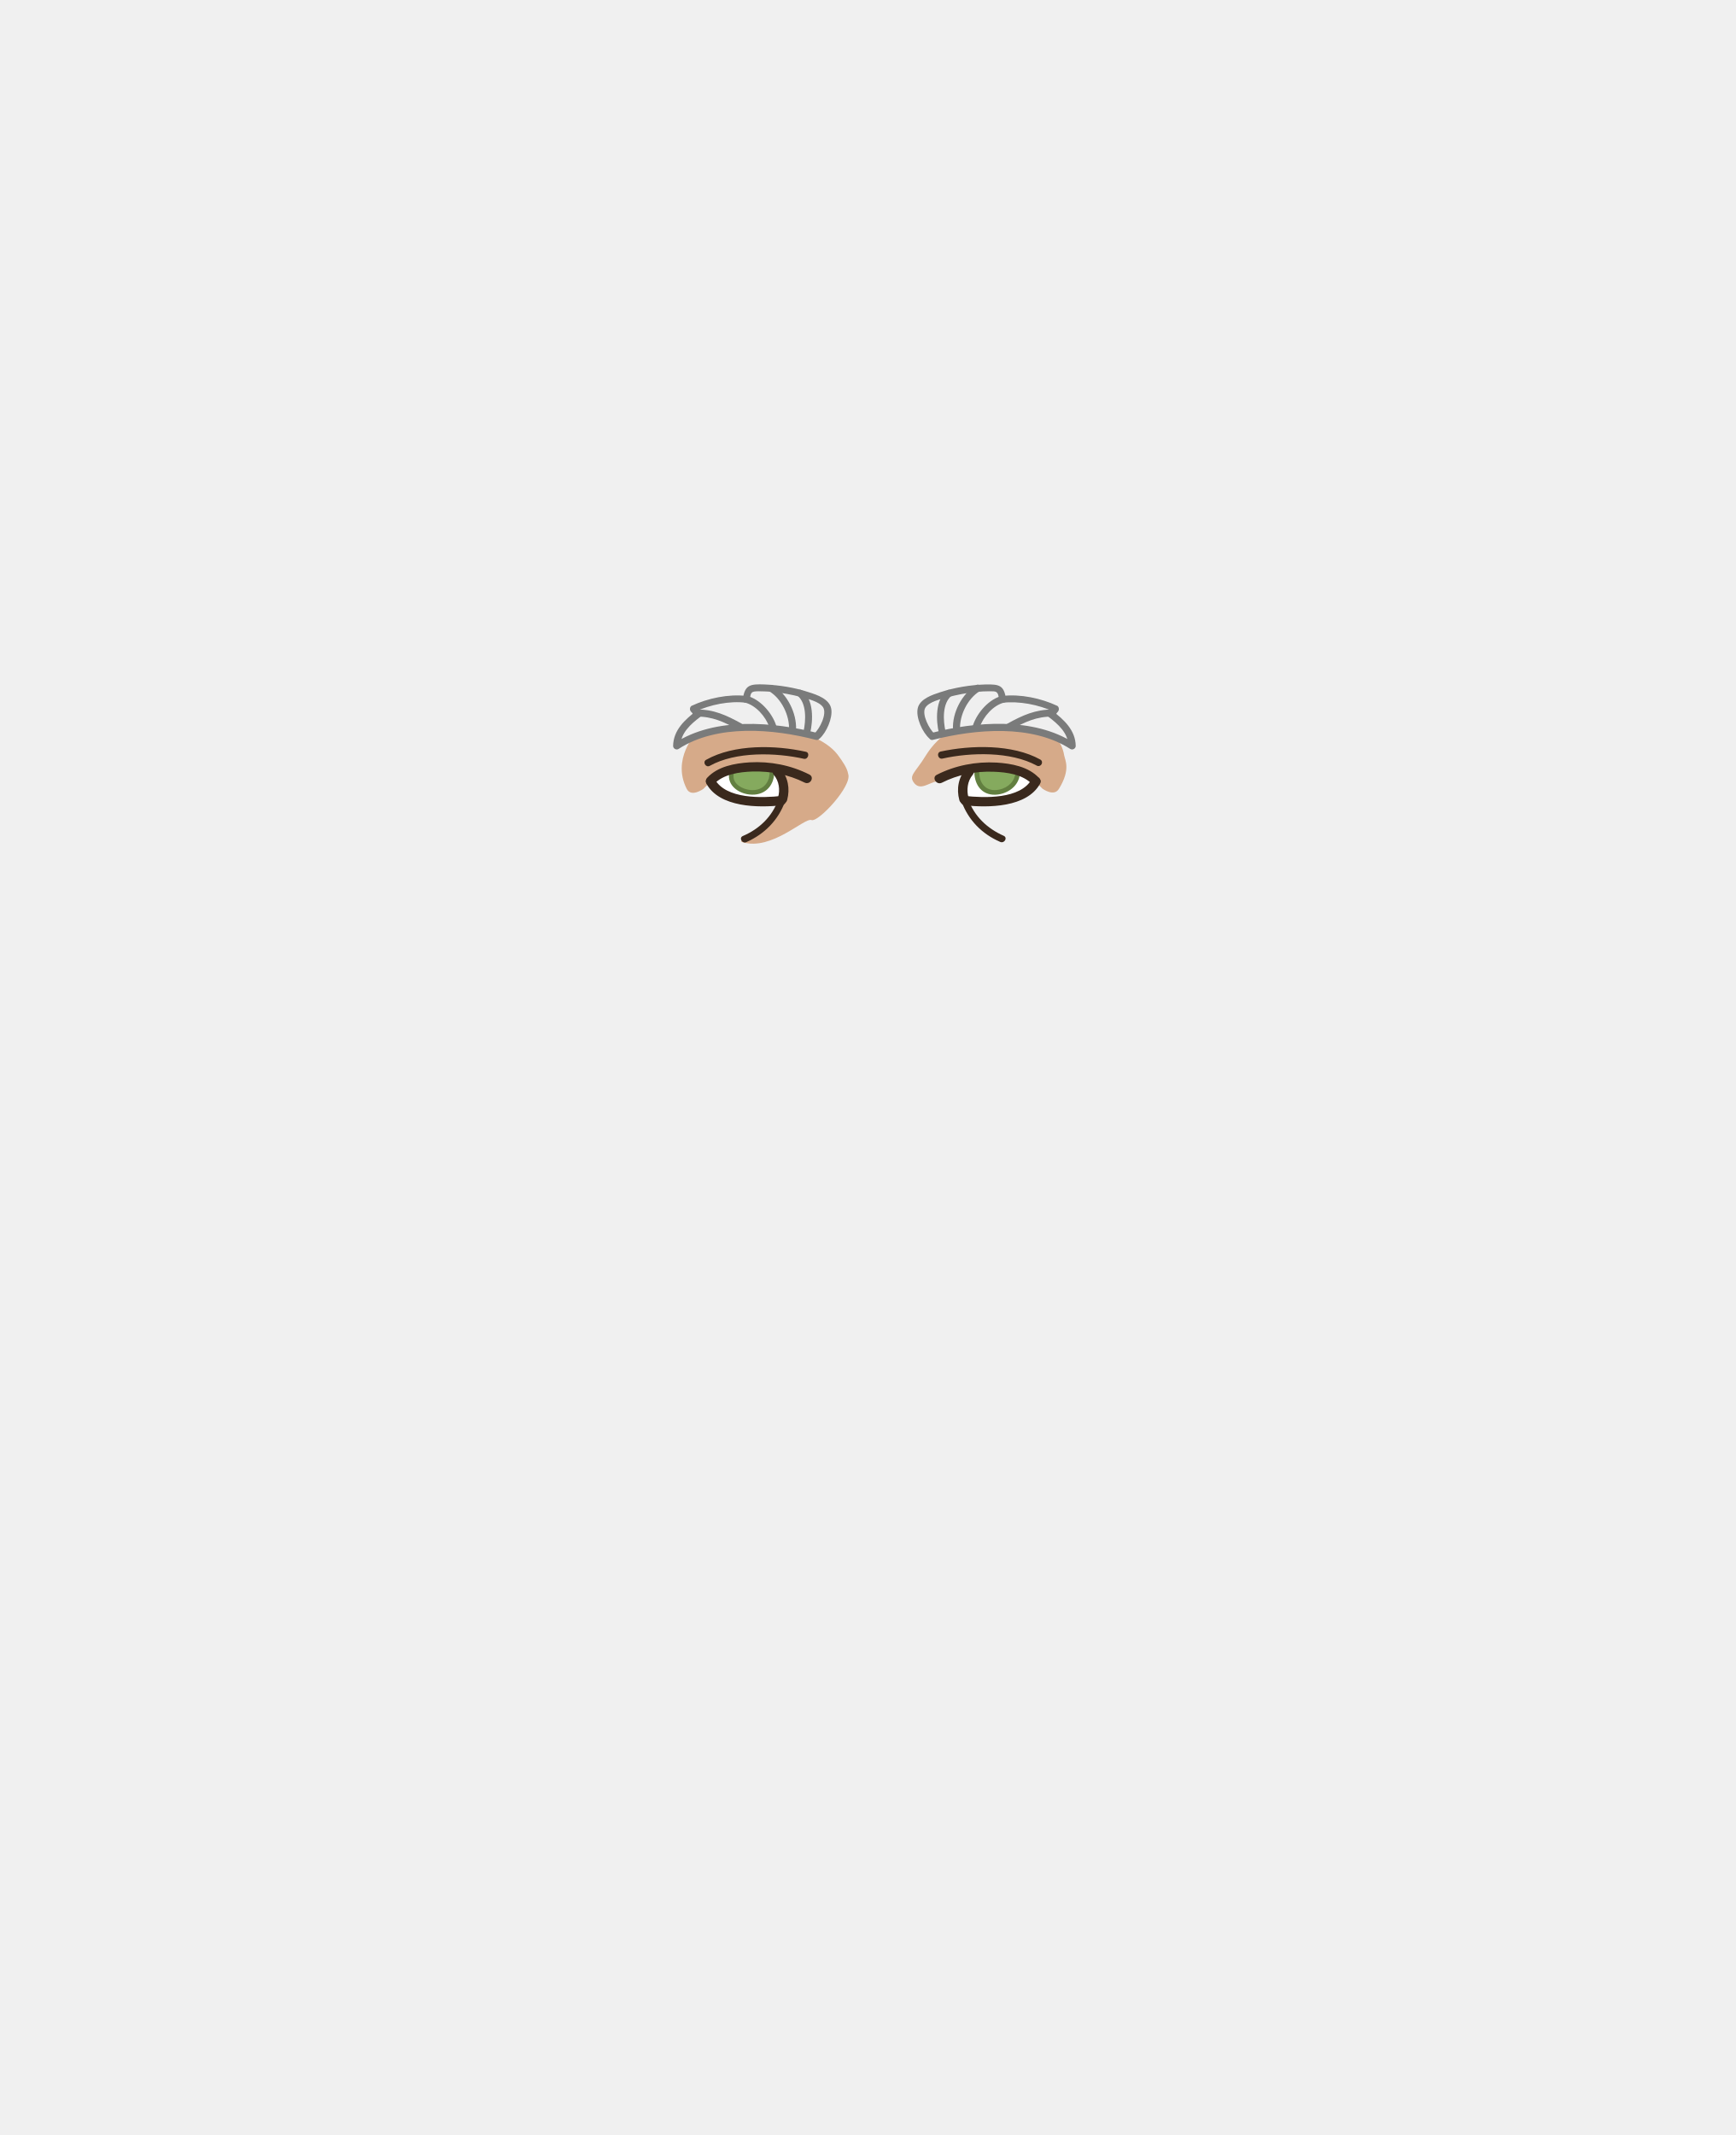
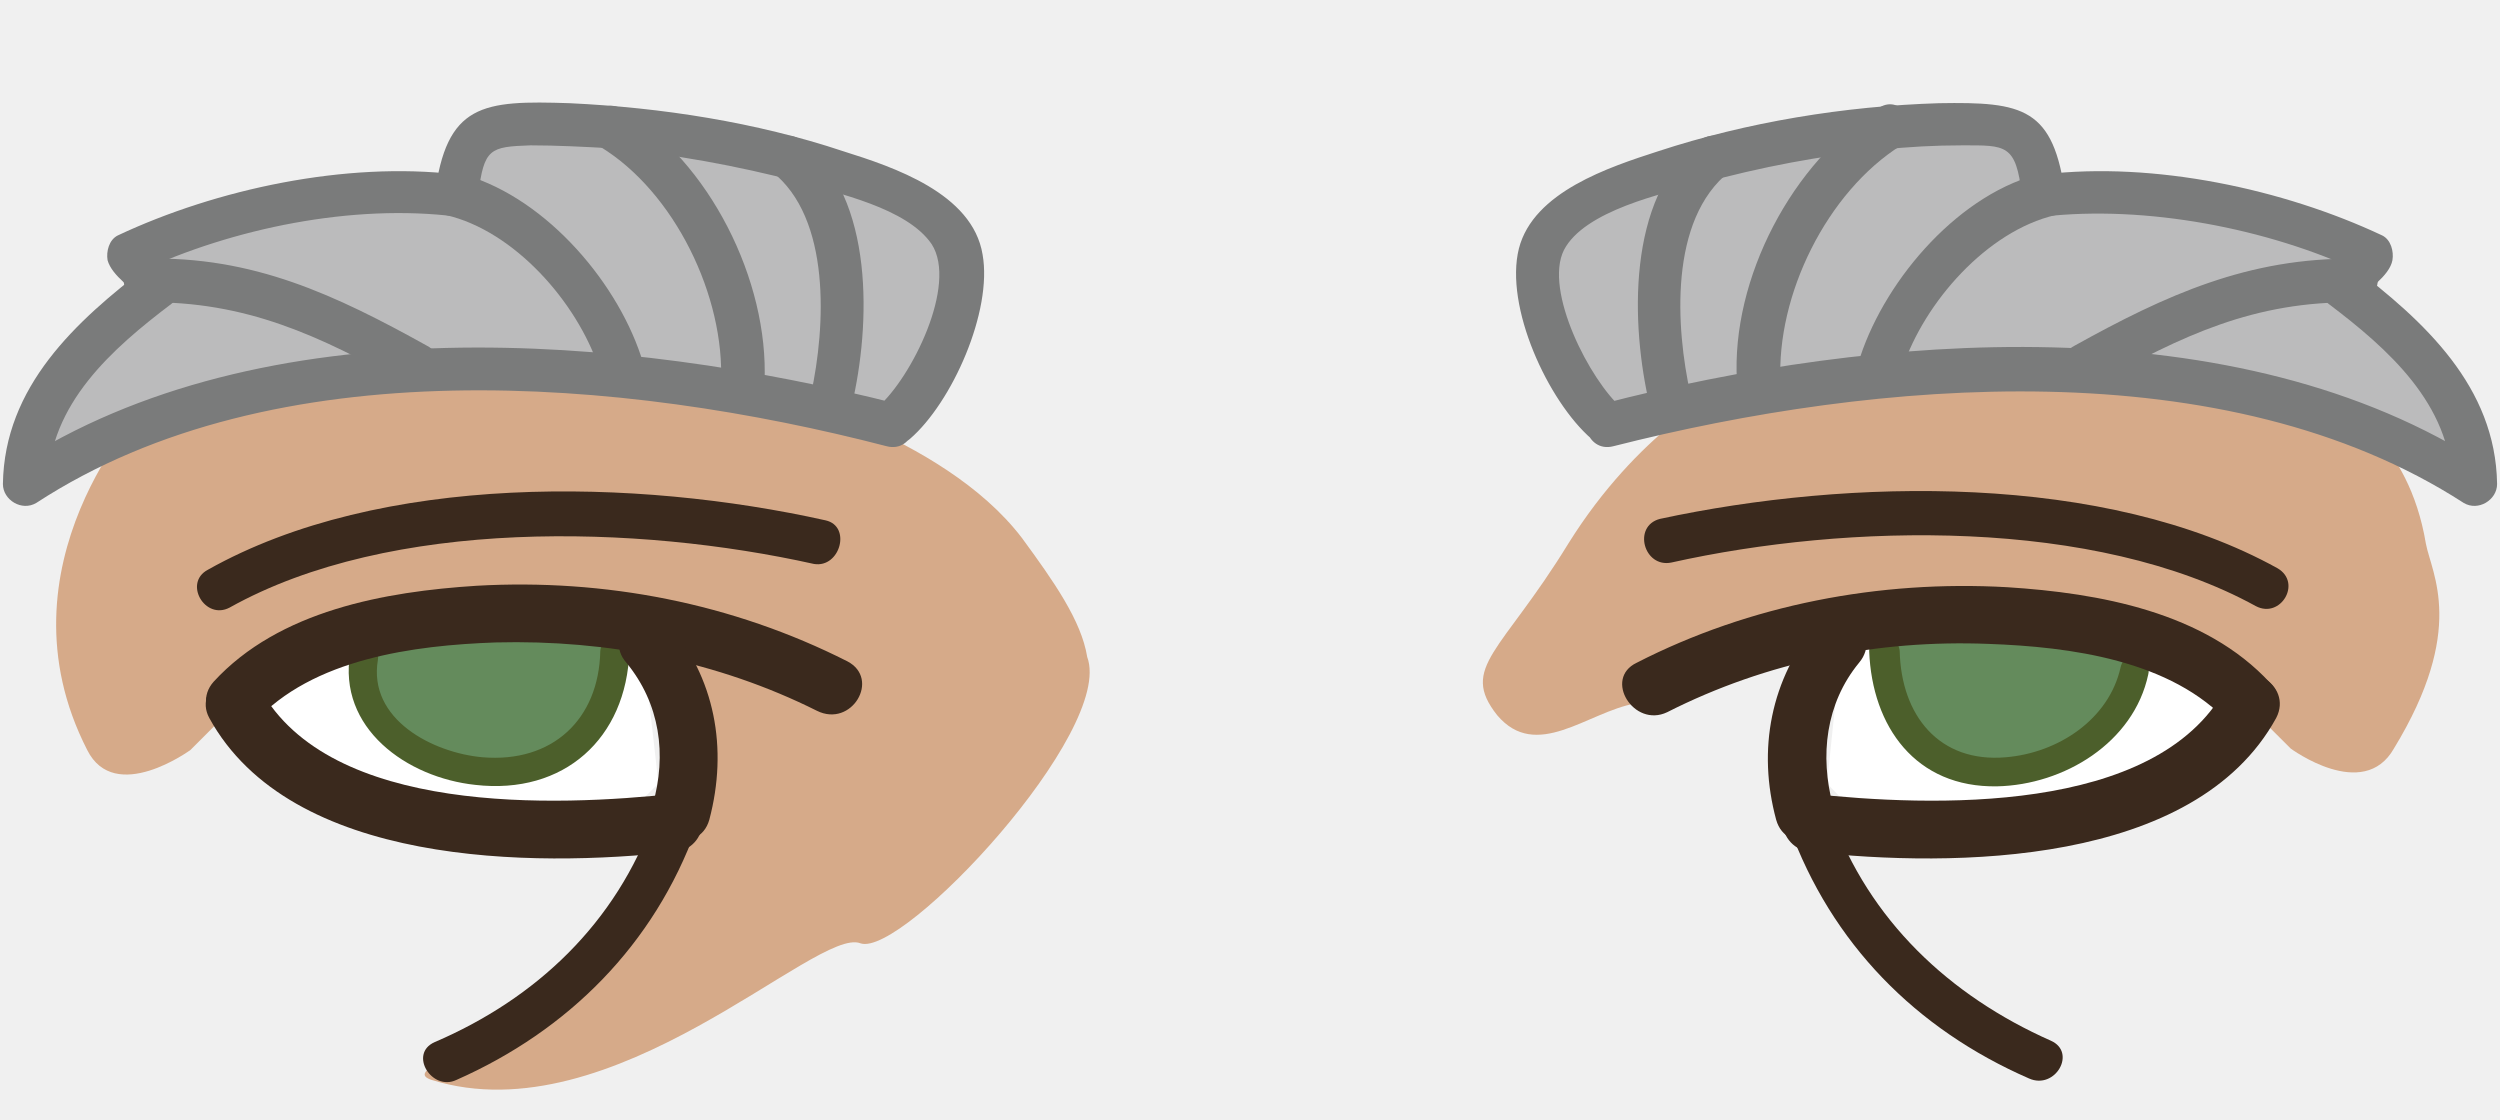
- <svg xmlns="http://www.w3.org/2000/svg" version="1.1" id="Layer_1" x="0px" y="0px" viewBox="0 0 739.6 909.9" style="enable-background:new 0 0 739.6 909.9;" xml:space="preserve">
+ <svg xmlns="http://www.w3.org/2000/svg" version="1.1" id="Layer_1" x="0px" y="0px" viewBox="0 0 172 77" style="enable-background:new 0 0 172 77;" xml:space="preserve">
  <style type="text/css">
- 	.st0{fill-rule:evenodd;clip-rule:evenodd;fill:#D6AA89;}
- 	.st1{fill-rule:evenodd;clip-rule:evenodd;fill:#FFFFFF;}
- 	.st2{fill-rule:evenodd;clip-rule:evenodd;fill:#85AA5E;}
- 	.st3{fill:#627F40;}
+ 	.st0{fill:#D6AA89;}
+ 	.st1{fill:#FFFFFF;}
+ 	.st2{fill:#648B5C;}
+ 	.st3{fill:#4C5F2B;}
	.st4{fill:#3A291D;}
- 	.st5{fill:#EFEFEF;}
+ 	.st5{fill:#BBBBBC;}
	.st6{fill:#7A7B7B;}
</style>
  <g>
    <g>
-       <path class="st0" d="M453.6,322c-1.2-7.2-5.9-9.4-5.9-9.4l-7.1-2.4l-8.3-1.2l-9.4-1.2l-7.1,1.2l-10.6,2.4c0,0-5.8,2.9-10.6,10.6    c-4.6,7.5-7.5,8.5-4.9,11.8c2.7,3.2,6.2-0.2,9.5-0.8c3.3-0.6,16.6-6.3,16.6-6.3h10.7l11.9,3.5l5.9,5.9c0,0,5,3.7,7.1,0    C456.4,327.9,454,324.1,453.6,322z" />
+       <path class="st0" d="M166.9,37.4c-1.2-7.2-5.9-9.4-5.9-9.4l-7.1-2.4l-8.3-1.2l-9.4-1.2l-7.1,1.2l-10.6,2.4c0,0-5.8,2.9-10.6,10.6    c-4.6,7.5-7.5,8.5-4.9,11.8c2.7,3.2,6.2-0.2,9.5-0.8s16.6-6.3,16.6-6.3h10.7l11.9,3.5l5.9,5.9c0,0,5,3.7,7.1,0    C169.7,43.3,167.3,39.5,166.9,37.4z" />
    </g>
    <g>
      <g>
-         <polygon class="st1" points="439.5,329.1 431.2,327.9 413.5,327.9 412.4,338.5 414.7,340.9 423,342.1 432.4,340.9 438.3,338.5      441.8,332.6    " />
+         <polygon class="st1" points="152.8,44.5 144.5,43.3 126.8,43.3 125.7,53.9 128,56.3 136.3,57.5 145.7,56.3 151.6,53.9 155.1,48         " />
      </g>
      <g>
-         <polygon class="st2" points="432.4,326.7 421.8,327.9 415.9,327.9 417.1,335 423,338.5 428.9,337.3 433.6,331.5    " />
+         <polygon class="st2" points="145.7,42.1 135.1,43.3 129.2,43.3 130.4,50.4 136.3,53.9 142.2,52.7 146.9,46.9    " />
      </g>
      <g>
        <g>
-           <path class="st3" d="M415.3,329.4c0.2,5.2,3.2,9.4,8.8,9.3c4.6-0.1,9.4-3,10.4-7.7c0.3-1.3-1.6-1.8-1.9-0.5      c-0.8,3.6-4.3,5.9-7.9,6.2c-4.6,0.4-7.2-2.9-7.3-7.3C417.3,328.1,415.3,328.1,415.3,329.4L415.3,329.4z" />
+           <path class="st3" d="M128.6,44.8c0.2,5.2,3.2,9.4,8.8,9.3c4.6-0.1,9.4-3,10.4-7.7c0.3-1.3-1.6-1.8-1.9-0.5      c-0.8,3.6-4.3,5.9-7.9,6.2c-4.6,0.4-7.2-2.9-7.3-7.3C130.6,43.5,128.6,43.5,128.6,44.8L128.6,44.8z" />
        </g>
        <g>
-           <path class="st4" d="M401.4,333.6c6.9-3.5,14.5-5,22.1-4.7c5.6,0.2,12.6,1.1,16.6,5.5c1.7,1.9,4.6-0.9,2.8-2.8      c-4.5-4.9-11.8-6.2-18.1-6.6c-8.8-0.5-17.7,1.2-25.5,5.2C397,331.3,399.1,334.7,401.4,333.6L401.4,333.6z" />
+           <path class="st4" d="M114.7,49c6.9-3.5,14.5-5,22.1-4.7c5.6,0.2,12.6,1.1,16.6,5.5c1.7,1.9,4.6-0.9,2.8-2.8      c-4.5-4.9-11.8-6.2-18.1-6.6c-8.8-0.5-17.7,1.2-25.5,5.2C110.3,46.7,112.4,50.1,114.7,49L114.7,49z" />
        </g>
        <g>
-           <path class="st4" d="M412.8,340c-0.9-3.4-0.5-7,1.8-9.8c1.7-2-1.2-4.8-2.8-2.8c-3.3,3.9-4.2,8.8-2.9,13.6      C409.6,343.5,413.4,342.5,412.8,340L412.8,340z" />
+           <path class="st4" d="M126.1,55.4c-0.9-3.4-0.5-7,1.8-9.8c1.7-2-1.2-4.8-2.8-2.8c-3.3,3.9-4.2,8.8-2.9,13.6      C122.9,58.9,126.7,57.9,126.1,55.4L126.1,55.4z" />
        </g>
        <g>
-           <path class="st4" d="M411.2,343.2c9.9,1.1,26.5,1,32.1-9.2c1.2-2.3-2.2-4.3-3.5-2c-4.8,8.7-20.3,8.1-28.6,7.2      C408.6,338.9,408.7,342.9,411.2,343.2L411.2,343.2z" />
+           <path class="st4" d="M124.5,58.6c9.9,1.1,26.5,1,32.1-9.2c1.2-2.3-2.2-4.3-3.5-2c-4.8,8.7-20.3,8.1-28.6,7.2      C121.9,54.3,122,58.3,124.5,58.6L124.5,58.6z" />
        </g>
        <g>
-           <path class="st4" d="M409.8,341.5c2.9,8,8.7,13.9,16.5,17.3c1.8,0.8,3.3-1.8,1.5-2.6c-7-3.1-12.5-8.3-15.1-15.5      C412,338.9,409.1,339.7,409.8,341.5L409.8,341.5z" />
+           <path class="st4" d="M123.1,56.9c2.9,8,8.7,13.9,16.5,17.3c1.8,0.8,3.3-1.8,1.5-2.6c-7-3.1-12.5-8.3-15.1-15.5      C125.3,54.3,122.4,55.1,123.1,56.9L123.1,56.9z" />
        </g>
      </g>
      <g>
-         <path class="st4" d="M401.7,323.3c12.1-2.7,29.1-3.1,40.2,3c1.7,0.9,3.2-1.6,1.5-2.6c-11.9-6.6-29.5-6.2-42.5-3.4     C399,320.8,399.8,323.7,401.7,323.3L401.7,323.3z" />
+         <path class="st4" d="M115,38.7c12.1-2.7,29.1-3.1,40.2,3c1.7,0.9,3.2-1.6,1.5-2.6c-11.9-6.6-29.5-6.2-42.5-3.4     C112.3,36.2,113.1,39.1,115,38.7L115,38.7z" />
      </g>
    </g>
    <g>
-       <path class="st0" d="M361.5,329.8c-0.4-2.5-2.3-5.2-4.5-8.2c-5.5-7.2-17.9-10.2-17.9-10.2l-10.6-2.4l-7.1-1.2L312,309l-8.3,1.2    l-7.1,2.4c0,0-10.4,10.9-3.9,23.6c1.9,3.8,7.1,0,7.1,0l5.9-5.9l11.9-3.5h10.7c0,0,1.4,0.8,3.4,1.9h0c0,0,2.7,9.2,1.2,13.7    c-4.4,12.7-19.9,15.4-16.5,16.5c12.5,3.9,26.5-10.6,29.5-9.4C348.8,350.5,363.4,334.9,361.5,329.8z" />
+       <path class="st0" d="M74.8,45.2c-0.4-2.5-2.3-5.2-4.5-8.2c-5.5-7.2-17.9-10.2-17.9-10.2l-10.6-2.4l-7.1-1.2l-9.4,1.2L17,25.6    L9.9,28c0,0-10.4,10.9-3.9,23.6c1.9,3.8,7.1,0,7.1,0l5.9-5.9l11.9-3.5h10.7c0,0,1.4,0.8,3.4,1.9l0,0c0,0,2.7,9.2,1.2,13.7    c-4.4,12.7-19.9,15.4-16.5,16.5c12.5,3.9,26.5-10.6,29.5-9.4C62.1,65.9,76.7,50.3,74.8,45.2z" />
    </g>
    <g>
      <g>
-         <polygon class="st1" points="330.8,327.9 313.1,327.9 304.9,329.1 302.5,332.6 306.1,338.5 312,340.9 321.4,342.1 329.6,340.9      332,338.5    " />
+         <polygon class="st1" points="44.1,43.3 26.4,43.3 18.2,44.5 15.8,48 19.4,53.9 25.3,56.3 34.7,57.5 42.9,56.3 45.3,53.9    " />
      </g>
      <g>
-         <polygon class="st2" points="322.6,327.9 312,326.7 310.8,331.5 315.5,337.3 321.4,338.5 327.3,335 328.5,327.9    " />
+         <polygon class="st2" points="35.9,43.3 25.3,42.1 24.1,46.9 28.8,52.7 34.7,53.9 40.6,50.4 41.8,43.3    " />
      </g>
      <g>
        <g>
-           <path class="st3" d="M328,329.4c-0.1,4.7-3.3,7.7-8.1,7.3c-3.4-0.3-7.9-2.6-7.2-6.7c0.2-1.3-1.7-1.8-1.9-0.5      c-0.9,5.2,3.9,8.6,8.6,9.1c6.1,0.7,10.4-3.2,10.6-9.2C330.1,328.1,328.1,328.1,328,329.4L328,329.4z" />
+           <path class="st3" d="M41.3,44.8c-0.1,4.7-3.3,7.7-8.1,7.3c-3.4-0.3-7.9-2.6-7.2-6.7c0.2-1.3-1.7-1.8-1.9-0.5      c-0.9,5.2,3.9,8.6,8.6,9.1c6.1,0.7,10.4-3.2,10.6-9.2C43.4,43.5,41.4,43.5,41.3,44.8L41.3,44.8z" />
        </g>
        <g>
-           <path class="st4" d="M345,330.1c-7.9-4-16.7-5.7-25.5-5.2c-6.3,0.4-13.6,1.7-18.1,6.6c-1.7,1.9,1.1,4.7,2.8,2.8      c4-4.4,11-5.3,16.6-5.5c7.7-0.2,15.3,1.3,22.1,4.7C345.3,334.7,347.3,331.3,345,330.1L345,330.1z" />
+           <path class="st4" d="M58.3,45.5c-7.9-4-16.7-5.7-25.5-5.2c-6.3,0.4-13.6,1.7-18.1,6.6c-1.7,1.9,1.1,4.7,2.8,2.8      c4-4.4,11-5.3,16.6-5.5c7.7-0.2,15.3,1.3,22.1,4.7C58.6,50.1,60.6,46.7,58.3,45.5L58.3,45.5z" />
        </g>
        <g>
-           <path class="st4" d="M335.5,341c1.3-4.9,0.4-9.8-2.9-13.6c-1.7-2-4.5,0.9-2.8,2.8c2.3,2.8,2.8,6.3,1.8,9.8      C330.9,342.5,334.8,343.5,335.5,341L335.5,341z" />
+           <path class="st4" d="M48.8,56.4c1.3-4.9,0.4-9.8-2.9-13.6c-1.7-2-4.5,0.9-2.8,2.8c2.3,2.8,2.8,6.3,1.8,9.8      C44.2,57.9,48.1,58.9,48.8,56.4L48.8,56.4z" />
        </g>
        <g>
-           <path class="st4" d="M333.2,339.2c-8.3,0.9-23.8,1.5-28.6-7.2c-1.2-2.3-4.7-0.2-3.5,2c5.6,10.2,22.2,10.3,32.1,9.2      C335.7,342.9,335.7,338.9,333.2,339.2L333.2,339.2z" />
+           <path class="st4" d="M46.5,54.6c-8.3,0.9-23.8,1.5-28.6-7.2c-1.2-2.3-4.7-0.2-3.5,2c5.6,10.2,22.2,10.3,32.1,9.2      C49,58.3,49,54.3,46.5,54.6L46.5,54.6z" />
        </g>
        <g>
-           <path class="st4" d="M331.7,340.8c-2.6,7.3-8.1,12.5-15.1,15.5c-1.8,0.8-0.2,3.4,1.5,2.6c7.7-3.4,13.6-9.3,16.5-17.3      C335.3,339.7,332.4,338.9,331.7,340.8L331.7,340.8z" />
+           <path class="st4" d="M45,56.2c-2.6,7.3-8.1,12.5-15.1,15.5c-1.8,0.8-0.2,3.4,1.5,2.6C39.1,70.9,45,65,47.9,57      C48.6,55.1,45.7,54.3,45,56.2L45,56.2z" />
        </g>
      </g>
      <g>
-         <path class="st4" d="M343.5,320.4c-13-2.9-30.6-3.3-42.5,3.4c-1.7,0.9-0.2,3.5,1.5,2.6c11.1-6.2,28.1-5.7,40.2-3     C344.5,323.7,345.3,320.8,343.5,320.4L343.5,320.4z" />
+         <path class="st4" d="M56.8,35.8c-13-2.9-30.6-3.3-42.5,3.4c-1.7,0.9-0.2,3.5,1.5,2.6c11.1-6.2,28.1-5.7,40.2-3     C57.8,39.1,58.6,36.2,56.8,35.8L56.8,35.8z" />
      </g>
    </g>
    <g>
-       <path class="st5" d="M456.3,316.9c-8.1-5-18.4-7.5-30.8-7.5c-8.7,0-18.5,1.3-28.2,3.8c-2.5-2.2-5-8-4.2-11    c0.7-2.8,5.2-4.3,8.2-5.3c4.8-1.6,10-2.6,15.4-3l0.2,0c1.2-0.1,2.3-0.2,3.2-0.2c0.6,0,1.1,0,1.6,0c3.6,0,4.3,0.4,4.9,3.2l0.4,1.7    l1.8-0.1c0.8-0.1,1.7-0.1,2.5-0.1c5.7,0,12.4,1.5,17.8,4c-0.1,0.1-0.1,0.1-0.2,0.2l-0.6,0.5l-0.1,0.8c0,0-0.3,1.3-0.3,1.3l0.9,0.8    C452.3,308.6,455.8,312.1,456.3,316.9z" />
+       <g>
+         <path class="st5" d="M169.6,32.3c-8.1-5-18.4-7.5-30.8-7.5c-8.7,0-18.5,1.3-28.2,3.8c-2.5-2.2-5-8-4.2-11     c0.7-2.8,5.2-4.3,8.2-5.3c4.8-1.6,10-2.6,15.4-3h0.2c1.2-0.1,2.3-0.2,3.2-0.2c0.6,0,1.1,0,1.6,0c3.6,0,4.3,0.4,4.9,3.2l0.4,1.7     l1.8-0.1c0.8-0.1,1.7-0.1,2.5-0.1c5.7,0,12.4,1.5,17.8,4c-0.1,0.1-0.1,0.1-0.2,0.2l-0.6,0.5l-0.1,0.8l-0.3,1.3l0.9,0.8     C165.6,24,169.1,27.5,169.6,32.3z" />
+         <path class="st5" d="M2.4,32.3c8.1-5,18.4-7.5,30.8-7.5c8.7,0,18.5,1.3,28.2,3.8c2.5-2.2,5-8,4.2-11c-0.7-2.8-5.2-4.3-8.2-5.3     c-4.8-1.6-10-2.6-15.4-3h-0.2c-1.2-0.1-2.3-0.2-3.2-0.2c-0.6,0-1.1,0-1.6,0c-3.6,0-4.3,0.4-4.9,3.2L31.7,14l-1.8-0.1     c-0.8-0.1-1.7-0.1-2.5-0.1c-5.7,0-12.4,1.5-17.8,4c0.1,0.1,0.1,0.1,0.2,0.2l0.6,0.5l0.1,0.8l0.3,1.3l-0.9,0.8     C6.4,24,2.9,27.5,2.4,32.3z" />
+       </g>
      <g>
        <g>
-           <path class="st6" d="M398.3,312.7c-2.2-1.9-5.4-8.1-4-10.9c1.4-2.7,6.8-3.9,9.5-4.6c4-1.1,8.2-1.9,12.3-2.3      c1.9-0.2,3.7-0.3,5.6-0.3c3,0,3.7-0.1,4.1,3.4c0.1,0.7,0.6,1.6,1.5,1.5c7-0.8,15.4,0.8,21.8,3.8c-0.2-0.6-0.5-1.1-0.7-1.7      c0.3-1.2-1.4,1.1-1.8,1.5c-0.7,0.8-0.5,1.8,0.3,2.4c4.1,3.1,8.4,6.9,8.5,12.4c0.8-0.4,1.5-0.9,2.3-1.3      c-17.1-11.1-42-9.1-60.8-4.2c-1.9,0.5-1.1,3.4,0.8,2.9c18.1-4.6,42.1-6.7,58.5,3.9c1,0.6,2.3-0.2,2.3-1.3c-0.1-6.7-5-11.2-10-15      c0.1,0.8,0.2,1.6,0.3,2.4c0.7-0.7,2.3-1.7,2.5-2.8c0.1-0.6-0.1-1.4-0.7-1.7c-6.8-3.2-15.7-5.1-23.3-4.2c0.5,0.5,1,1,1.5,1.5      c-0.8-6.1-2.9-6.5-8.7-6.4c-6.5,0.2-13.2,1.3-19.3,3.3c-3.4,1.1-8.6,2.8-9.6,6.7c-1,4,2,10.5,5,13.1      C397.6,316.1,399.7,314,398.3,312.7z" />
+           <g>
+             <path class="st6" d="M111.6,28.1c-2.2-1.9-5.4-8.1-4-10.9c1.4-2.7,6.8-3.9,9.5-4.6c4-1.1,8.2-1.9,12.3-2.3       c1.9-0.2,3.7-0.3,5.6-0.3c3,0,3.7-0.1,4.1,3.4c0.1,0.7,0.6,1.6,1.5,1.5c7-0.8,15.4,0.8,21.8,3.8c-0.2-0.6-0.5-1.1-0.7-1.7       c0.3-1.2-1.4,1.1-1.8,1.5c-0.7,0.8-0.5,1.8,0.3,2.4c4.1,3.1,8.4,6.9,8.5,12.4c0.8-0.4,1.5-0.9,2.3-1.3       c-17.1-11.1-42-9.1-60.8-4.2c-1.9,0.5-1.1,3.4,0.8,2.9c18.1-4.6,42.1-6.7,58.5,3.9c1,0.6,2.3-0.2,2.3-1.3       c-0.1-6.7-5-11.2-10-15c0.1,0.8,0.2,1.6,0.3,2.4c0.7-0.7,2.3-1.7,2.5-2.8c0.1-0.6-0.1-1.4-0.7-1.7c-6.8-3.2-15.7-5.1-23.3-4.2       c0.5,0.5,1,1,1.5,1.5c-0.8-6.1-2.9-6.5-8.7-6.4c-6.5,0.2-13.2,1.3-19.3,3.3c-3.4,1.1-8.6,2.8-9.6,6.7c-1,4,2,10.5,5,13.1       C110.9,31.5,113,29.4,111.6,28.1z" />
+           </g>
+           <g>
+             <path class="st6" d="M116.3,27.1c-1-4.5-1.5-12,2.7-15.3c1.5-1.2-0.6-3.3-2.1-2.1c-5,3.9-4.7,12.7-3.4,18.2       C113.8,29.8,116.7,29,116.3,27.1L116.3,27.1z" />
+           </g>
+           <g>
+             <path class="st6" d="M122.5,26.3c-0.3-6,3.2-13.1,8.3-16.3c1.6-1,0.1-3.6-1.5-2.6c-6,3.7-10.2,11.8-9.8,18.8       C119.6,28.2,122.6,28.2,122.5,26.3L122.5,26.3z" />
+           </g>
+           <g>
+             <path class="st6" d="M130.9,25.3c1.5-4.5,5.8-9.4,10.5-10.5c1.9-0.4,1.1-3.3-0.8-2.9c-5.7,1.3-10.8,7.2-12.6,12.6       C127.4,26.3,130.3,27.1,130.9,25.3L130.9,25.3z" />
+           </g>
+           <g>
+             <path class="st6" d="M144.2,26.4c5.9-3.3,10.9-5.7,17.9-5.6c-0.5-0.5-1-1-1.5-1.5c0.2-0.3,0.3-0.6,0.5-0.9       c-1.6,1-0.1,3.6,1.5,2.6c0.7-0.4,0.9-0.9,1-1.7c0.1-0.8-0.7-1.5-1.5-1.5c-7.4-0.1-13.1,2.5-19.4,6       C141,24.7,142.5,27.3,144.2,26.4L144.2,26.4z" />
+           </g>
        </g>
        <g>
-           <path class="st6" d="M403,311.7c-1-4.5-1.5-12,2.7-15.3c1.5-1.2-0.6-3.3-2.1-2.1c-5,3.9-4.7,12.7-3.4,18.2      C400.5,314.4,403.4,313.6,403,311.7L403,311.7z" />
-         </g>
-         <g>
-           <path class="st6" d="M409.2,310.9c-0.3-6,3.2-13.1,8.3-16.3c1.6-1,0.1-3.6-1.5-2.6c-6,3.7-10.2,11.8-9.8,18.8      C406.3,312.8,409.3,312.8,409.2,310.9L409.2,310.9z" />
-         </g>
-         <g>
-           <path class="st6" d="M417.6,309.9c1.5-4.5,5.8-9.4,10.5-10.5c1.9-0.4,1.1-3.3-0.8-2.9c-5.7,1.3-10.8,7.2-12.6,12.6      C414.1,310.9,417,311.7,417.6,309.9L417.6,309.9z" />
-         </g>
-         <g>
-           <path class="st6" d="M430.9,311c5.9-3.3,10.9-5.7,17.9-5.6c-0.5-0.5-1-1-1.5-1.5c0.2-0.3,0.3-0.6,0.5-0.9      c-1.6,1-0.1,3.6,1.5,2.6c0.7-0.4,0.9-0.9,1-1.7c0.1-0.8-0.7-1.5-1.5-1.5c-7.4-0.1-13.1,2.5-19.4,6      C427.7,309.3,429.2,311.9,430.9,311L430.9,311z" />
-         </g>
-       </g>
-     </g>
-     <g>
-       <path class="st5" d="M289.1,316.9c8.1-5,18.4-7.5,30.8-7.5c8.7,0,18.5,1.3,28.2,3.8c2.5-2.2,5-8,4.2-11c-0.7-2.8-5.2-4.3-8.2-5.3    c-4.8-1.6-10-2.6-15.4-3l-0.2,0c-1.2-0.1-2.3-0.2-3.2-0.2c-0.6,0-1.1,0-1.6,0c-3.6,0-4.3,0.4-4.9,3.2l-0.4,1.7l-1.8-0.1    c-0.8-0.1-1.7-0.1-2.5-0.1c-5.7,0-12.4,1.5-17.8,4c0.1,0.1,0.1,0.1,0.2,0.2l0.6,0.5l0.1,0.8c0,0,0.3,1.3,0.3,1.3l-0.9,0.8    C293.1,308.6,289.6,312.1,289.1,316.9z" />
-       <g>
-         <g>
-           <path class="st6" d="M349.3,314.8c2.9-2.5,5.7-8.8,5-12.7c-0.7-4.2-6.1-6-9.6-7.1c-6-2-12.5-3-18.8-3.3c-6-0.2-8.5,0-9.3,6.4      c0.5-0.5,1-1,1.5-1.5c-7.6-0.9-16.5,1-23.3,4.2c-0.6,0.3-0.8,1.1-0.7,1.7c0.3,1.1,1.8,2,2.5,2.8c0.1-0.8,0.2-1.6,0.3-2.4      c-5,3.8-9.9,8.3-10,15c0,1.1,1.3,1.9,2.3,1.3c16.4-10.7,40.4-8.6,58.5-3.9c1.9,0.5,2.7-2.4,0.8-2.9c-18.9-4.8-43.7-6.9-60.8,4.2      c0.8,0.4,1.5,0.9,2.3,1.3c0.1-5.5,4.4-9.3,8.5-12.4c0.8-0.6,1-1.6,0.3-2.4c-0.4-0.4-2-2.6-1.8-1.5c-0.2,0.6-0.5,1.1-0.7,1.7      c6.4-3,14.7-4.7,21.8-3.8c0.9,0.1,1.4-0.8,1.5-1.5c0.4-3.2,0.8-3.3,3.6-3.4c1.8,0,3.7,0.1,5.5,0.2c4.3,0.4,8.7,1.2,12.9,2.3      c2.7,0.8,7.5,1.8,9.2,4.3c1.8,2.8-1.4,9.2-3.7,11.2C345.7,314,347.8,316.1,349.3,314.8z" />
-         </g>
-         <g>
-           <path class="st6" d="M345.3,312.5c1.3-5.5,1.6-14.3-3.4-18.2c-1.5-1.2-3.6,0.9-2.1,2.1c4.1,3.2,3.7,10.7,2.7,15.3      C342,313.6,344.9,314.4,345.3,312.5L345.3,312.5z" />
-         </g>
-         <g>
-           <path class="st6" d="M339.3,310.9c0.3-7-3.8-15.2-9.8-18.8c-1.7-1-3.2,1.6-1.5,2.6c5.1,3.1,8.6,10.3,8.3,16.3      C336.2,312.8,339.2,312.8,339.3,310.9L339.3,310.9z" />
-         </g>
-         <g>
-           <path class="st6" d="M330.8,309.1c-1.8-5.4-6.9-11.2-12.6-12.6c-1.9-0.4-2.7,2.5-0.8,2.9c4.7,1.1,9,6,10.5,10.5      C328.5,311.7,331.4,310.9,330.8,309.1L330.8,309.1z" />
-         </g>
-         <g>
-           <path class="st6" d="M316.1,308.4c-6.3-3.5-12-6.2-19.4-6c-0.8,0-1.6,0.7-1.5,1.5c0.1,0.8,0.3,1.2,1,1.7c1.6,1,3.1-1.6,1.5-2.6      c0.2,0.3,0.3,0.6,0.5,0.9c-0.5,0.5-1,1-1.5,1.5c6.9-0.1,12,2.3,17.9,5.6C316.3,311.9,317.8,309.3,316.1,308.4L316.1,308.4z" />
+           <g>
+             <path class="st6" d="M62.6,30.2c2.9-2.5,5.7-8.8,5-12.7c-0.7-4.2-6.1-6-9.6-7.1c-6-2-12.5-3-18.8-3.3c-6-0.2-8.5,0-9.3,6.4       c0.5-0.5,1-1,1.5-1.5c-7.6-0.9-16.5,1-23.3,4.2c-0.6,0.3-0.8,1.1-0.7,1.7c0.3,1.1,1.8,2,2.5,2.8c0.1-0.8,0.2-1.6,0.3-2.4       c-5,3.8-9.9,8.3-10,15c0,1.1,1.3,1.9,2.3,1.3C18.9,23.9,42.9,26,61,30.7c1.9,0.5,2.7-2.4,0.8-2.9C42.9,23,18.1,20.9,1,32       c0.8,0.4,1.5,0.9,2.3,1.3c0.1-5.5,4.4-9.3,8.5-12.4c0.8-0.6,1-1.6,0.3-2.4c-0.4-0.4-2-2.6-1.8-1.5c-0.2,0.6-0.5,1.1-0.7,1.7       c6.4-3,14.7-4.7,21.8-3.8c0.9,0.1,1.4-0.8,1.5-1.5c0.4-3.2,0.8-3.3,3.6-3.4c1.8,0,3.7,0.1,5.5,0.2c4.3,0.4,8.7,1.2,12.9,2.3       c2.7,0.8,7.5,1.8,9.2,4.3c1.8,2.8-1.4,9.2-3.7,11.2C59,29.4,61.1,31.5,62.6,30.2z" />
+           </g>
+           <g>
+             <path class="st6" d="M58.6,27.9c1.3-5.5,1.6-14.3-3.4-18.2c-1.5-1.2-3.6,0.9-2.1,2.1c4.1,3.2,3.7,10.7,2.7,15.3       C55.3,29,58.2,29.8,58.6,27.9L58.6,27.9z" />
+           </g>
+           <g>
+             <path class="st6" d="M52.6,26.3c0.3-7-3.8-15.2-9.8-18.8c-1.7-1-3.2,1.6-1.5,2.6c5.1,3.1,8.6,10.3,8.3,16.3       C49.5,28.2,52.5,28.2,52.6,26.3L52.6,26.3z" />
+           </g>
+           <g>
+             <path class="st6" d="M44.1,24.5c-1.8-5.4-6.9-11.2-12.6-12.6c-1.9-0.4-2.7,2.5-0.8,2.9c4.7,1.1,9,6,10.5,10.5       C41.8,27.1,44.7,26.3,44.1,24.5L44.1,24.5z" />
+           </g>
+           <g>
+             <path class="st6" d="M29.4,23.8c-6.3-3.5-12-6.2-19.4-6c-0.8,0-1.6,0.7-1.5,1.5s0.3,1.2,1,1.7c1.6,1,3.1-1.6,1.5-2.6       c0.2,0.3,0.3,0.6,0.5,0.9c-0.5,0.5-1,1-1.5,1.5c6.9-0.1,12,2.3,17.9,5.6C29.6,27.3,31.1,24.7,29.4,23.8L29.4,23.8z" />
+           </g>
        </g>
      </g>
    </g>
  </g>
</svg>
